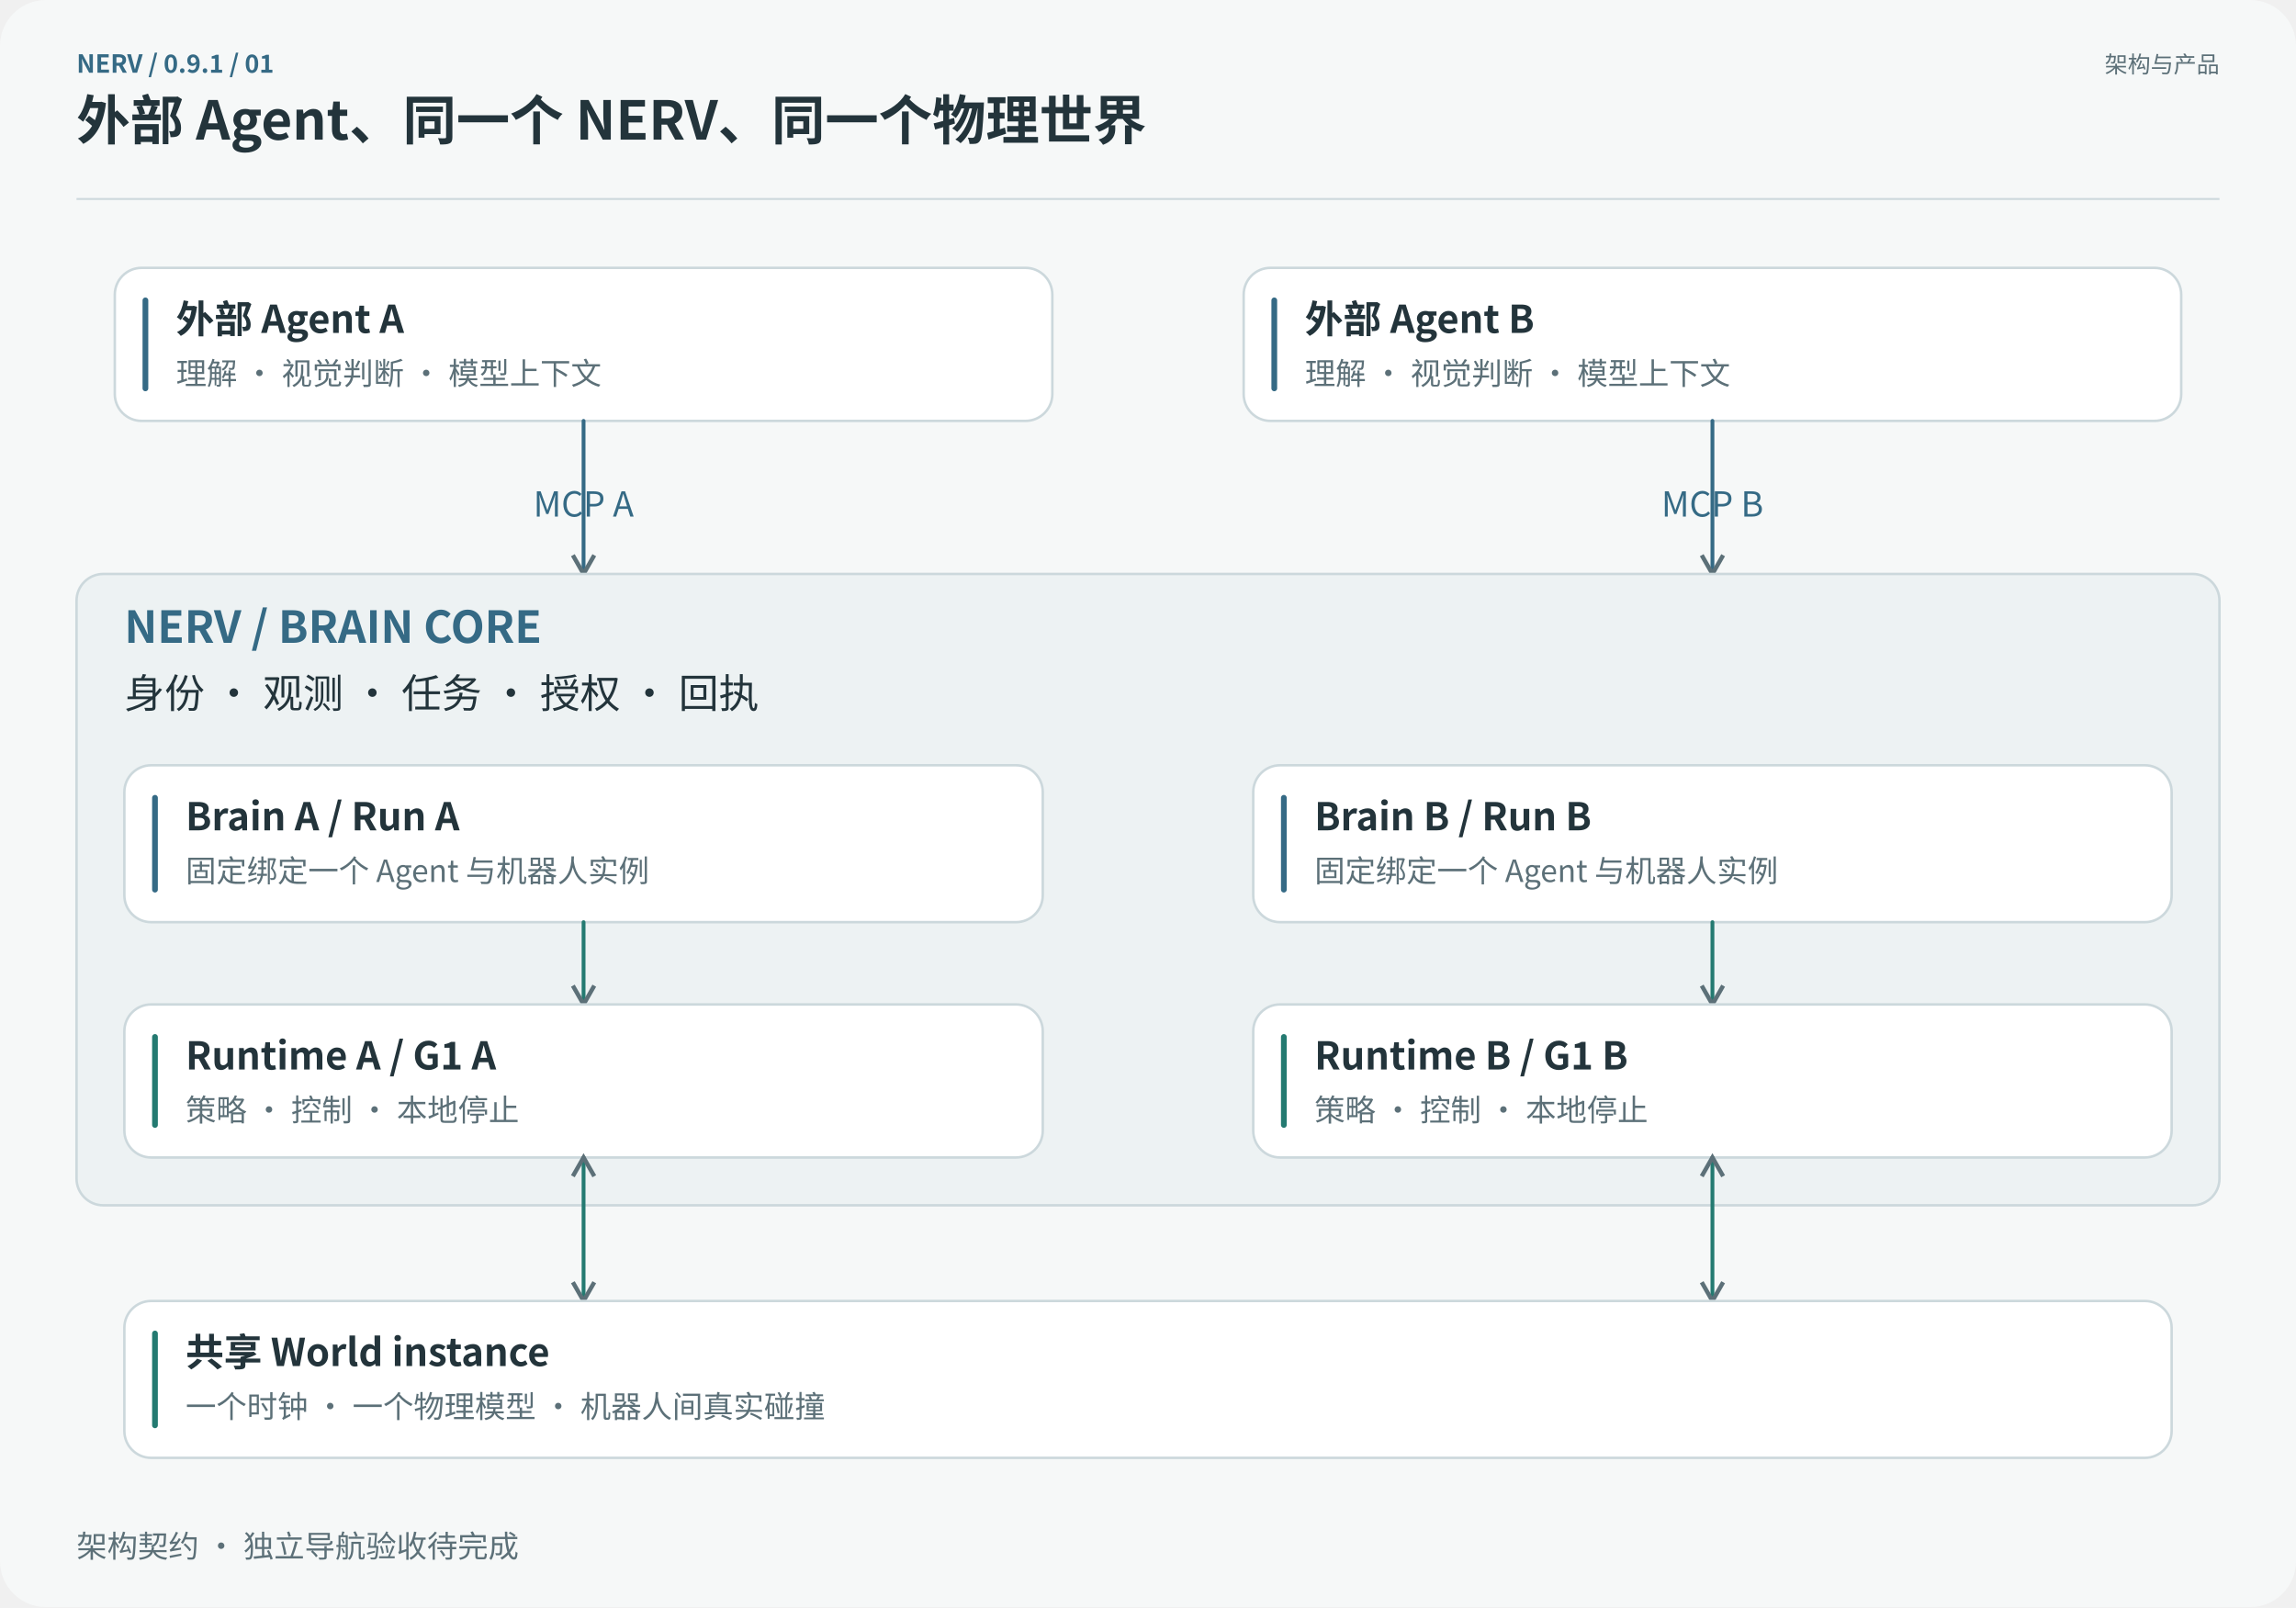
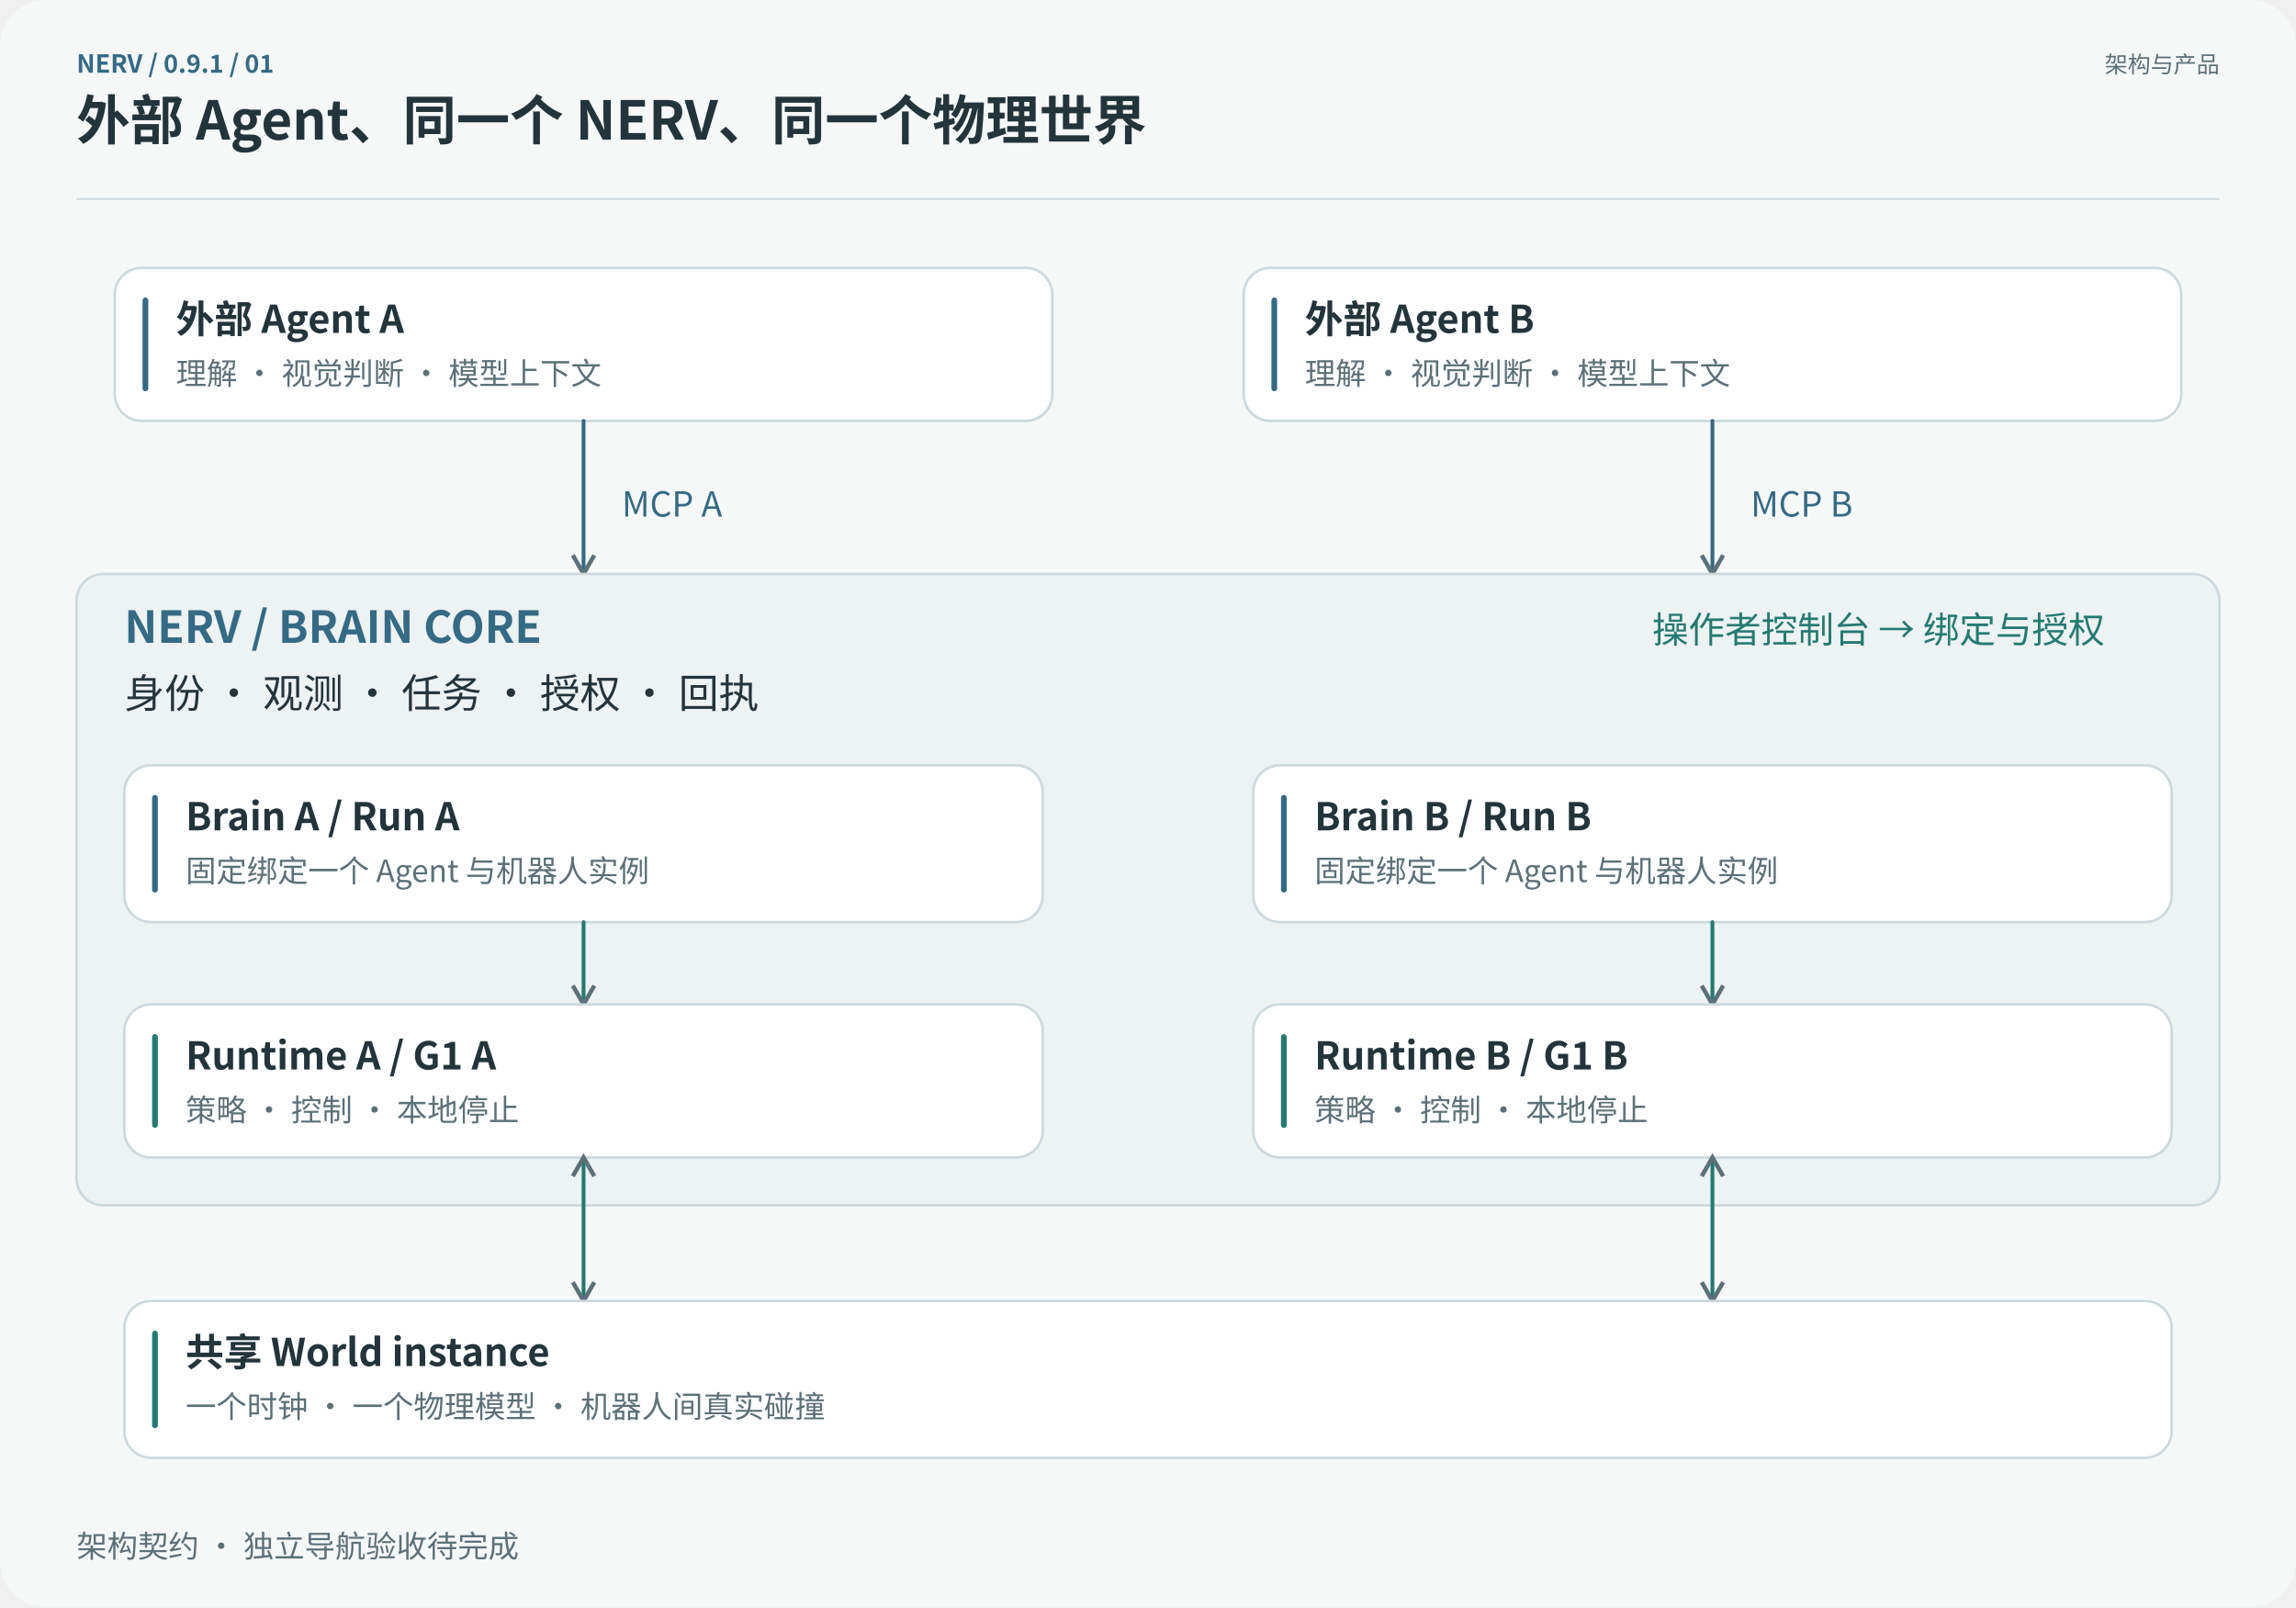
<svg xmlns="http://www.w3.org/2000/svg" width="1200" height="840" viewBox="0 0 1200 840" role="img" aria-labelledby="title desc">
  <defs>
    <marker id="arrow" viewBox="0 0 10 10" refX="8" refY="5" markerWidth="7" markerHeight="7" orient="auto-start-reverse">
      <path d="M1 1 L8 5 L1 9" fill="none" stroke="#5c7078" stroke-width="1.6" />
    </marker>
  </defs>
  <style>text {font-family:"Noto Sans CJK SC",Arial,sans-serif;fill:#23343b;} .muted{fill:#5c7078;} .mono{font-family:"DejaVu Sans Mono",monospace;}</style>
  <rect width="1200" height="840" rx="24" fill="#f6f8f8" />
  <path d="M40 104H1160" stroke="#ccd8dc" />
  <text x="40" y="38" font-size="13" style="fill:#356a85" font-weight="700" text-anchor="start">NERV   /   0.9.1 / 01</text>
  <text x="40" y="73" font-size="28" style="fill:#23343b" font-weight="700" text-anchor="start">外部 Agent、同一个 NERV、同一个物理世界</text>
  <text x="1160" y="38" font-size="12" style="fill:#5c7078" font-weight="400" text-anchor="end">架构与产品</text>
  <text x="40" y="814" font-size="16" style="fill:#5c7078" font-weight="400" text-anchor="start">架构契约 · 独立导航验收待完成</text>
  <rect x="60" y="140" width="490" height="80" rx="14" fill="white" stroke="#ccd8dc" stroke-width="1.3" />
  <path d="M76 157v46" stroke="#356a85" stroke-width="3" stroke-linecap="round" />
  <text x="92" y="174" font-size="20" style="fill:#23343b" font-weight="600" text-anchor="start">外部 Agent A</text>
  <text x="92" y="201" font-size="16" style="fill:#5c7078" font-weight="400" text-anchor="start">理解 · 视觉判断 · 模型上下文</text>
  <path d="M305,220 L305,300" fill="none" stroke="#356a85" stroke-width="2" stroke-linecap="round" stroke-linejoin="round" marker-end="url(#arrow)" />
-   <text x="305" y="270" font-size="18" style="fill:#356a85" font-weight="400" text-anchor="middle">MCP A</text>
+   <text x="325" y="270" font-size="18" style="fill:#356a85" font-weight="400" text-anchor="start">MCP A</text>
  <rect x="650" y="140" width="490" height="80" rx="14" fill="white" stroke="#ccd8dc" stroke-width="1.3" />
  <path d="M666 157v46" stroke="#356a85" stroke-width="3" stroke-linecap="round" />
  <text x="682" y="174" font-size="20" style="fill:#23343b" font-weight="600" text-anchor="start">外部 Agent B</text>
  <text x="682" y="201" font-size="16" style="fill:#5c7078" font-weight="400" text-anchor="start">理解 · 视觉判断 · 模型上下文</text>
  <path d="M895,220 L895,300" fill="none" stroke="#356a85" stroke-width="2" stroke-linecap="round" stroke-linejoin="round" marker-end="url(#arrow)" />
-   <text x="895" y="270" font-size="18" style="fill:#356a85" font-weight="400" text-anchor="middle">MCP B</text>
+   <text x="915" y="270" font-size="18" style="fill:#356a85" font-weight="400" text-anchor="start">MCP B</text>
  <rect x="40" y="300" width="1120" height="330" rx="14" fill="#edf2f3" stroke="#ccd8dc" stroke-width="1.3" />
  <text x="65" y="336" font-size="23" style="fill:#356a85" font-weight="700" text-anchor="start">NERV / BRAIN CORE</text>
+   <text x="1100" y="336" font-size="19" style="fill:#247a71" font-weight="400" text-anchor="end">操作者控制台 → 绑定与授权</text>
  <text x="65" y="370" font-size="21" style="fill:#23343b" font-weight="400" text-anchor="start">身份 · 观测 · 任务 · 授权 · 回执</text>
  <rect x="65" y="400" width="480" height="82" rx="14" fill="white" stroke="#ccd8dc" stroke-width="1.3" />
  <path d="M81 417v48" stroke="#356a85" stroke-width="3" stroke-linecap="round" />
  <text x="97" y="434" font-size="20" style="fill:#23343b" font-weight="600" text-anchor="start">Brain A / Run A</text>
  <text x="97" y="461" font-size="16" style="fill:#5c7078" font-weight="400" text-anchor="start">固定绑定一个 Agent 与机器人实例</text>
  <path d="M305,482 L305,525" fill="none" stroke="#247a71" stroke-width="2" stroke-linecap="round" stroke-linejoin="round" marker-end="url(#arrow)" />
  <rect x="65" y="525" width="480" height="80" rx="14" fill="white" stroke="#ccd8dc" stroke-width="1.3" />
  <path d="M81 542v46" stroke="#247a71" stroke-width="3" stroke-linecap="round" />
  <text x="97" y="559" font-size="20" style="fill:#23343b" font-weight="600" text-anchor="start">Runtime A / G1 A</text>
  <text x="97" y="586" font-size="16" style="fill:#5c7078" font-weight="400" text-anchor="start">策略 · 控制 · 本地停止</text>
  <path d="M305,605 L305,680" fill="none" stroke="#247a71" stroke-width="2" stroke-linecap="round" stroke-linejoin="round" marker-end="url(#arrow)" marker-start="url(#arrow)" />
  <rect x="655" y="400" width="480" height="82" rx="14" fill="white" stroke="#ccd8dc" stroke-width="1.3" />
  <path d="M671 417v48" stroke="#356a85" stroke-width="3" stroke-linecap="round" />
  <text x="687" y="434" font-size="20" style="fill:#23343b" font-weight="600" text-anchor="start">Brain B / Run B</text>
  <text x="687" y="461" font-size="16" style="fill:#5c7078" font-weight="400" text-anchor="start">固定绑定一个 Agent 与机器人实例</text>
  <path d="M895,482 L895,525" fill="none" stroke="#247a71" stroke-width="2" stroke-linecap="round" stroke-linejoin="round" marker-end="url(#arrow)" />
  <rect x="655" y="525" width="480" height="80" rx="14" fill="white" stroke="#ccd8dc" stroke-width="1.3" />
  <path d="M671 542v46" stroke="#247a71" stroke-width="3" stroke-linecap="round" />
  <text x="687" y="559" font-size="20" style="fill:#23343b" font-weight="600" text-anchor="start">Runtime B / G1 B</text>
  <text x="687" y="586" font-size="16" style="fill:#5c7078" font-weight="400" text-anchor="start">策略 · 控制 · 本地停止</text>
  <path d="M895,605 L895,680" fill="none" stroke="#247a71" stroke-width="2" stroke-linecap="round" stroke-linejoin="round" marker-end="url(#arrow)" marker-start="url(#arrow)" />
  <rect x="65" y="680" width="1070" height="82" rx="14" fill="white" stroke="#ccd8dc" stroke-width="1.3" />
  <path d="M81 697v48" stroke="#247a71" stroke-width="3" stroke-linecap="round" />
  <text x="97" y="714" font-size="20" style="fill:#23343b" font-weight="600" text-anchor="start">共享 World instance</text>
  <text x="97" y="741" font-size="16" style="fill:#5c7078" font-weight="400" text-anchor="start">一个时钟 · 一个物理模型 · 机器人间真实碰撞</text>
</svg>
